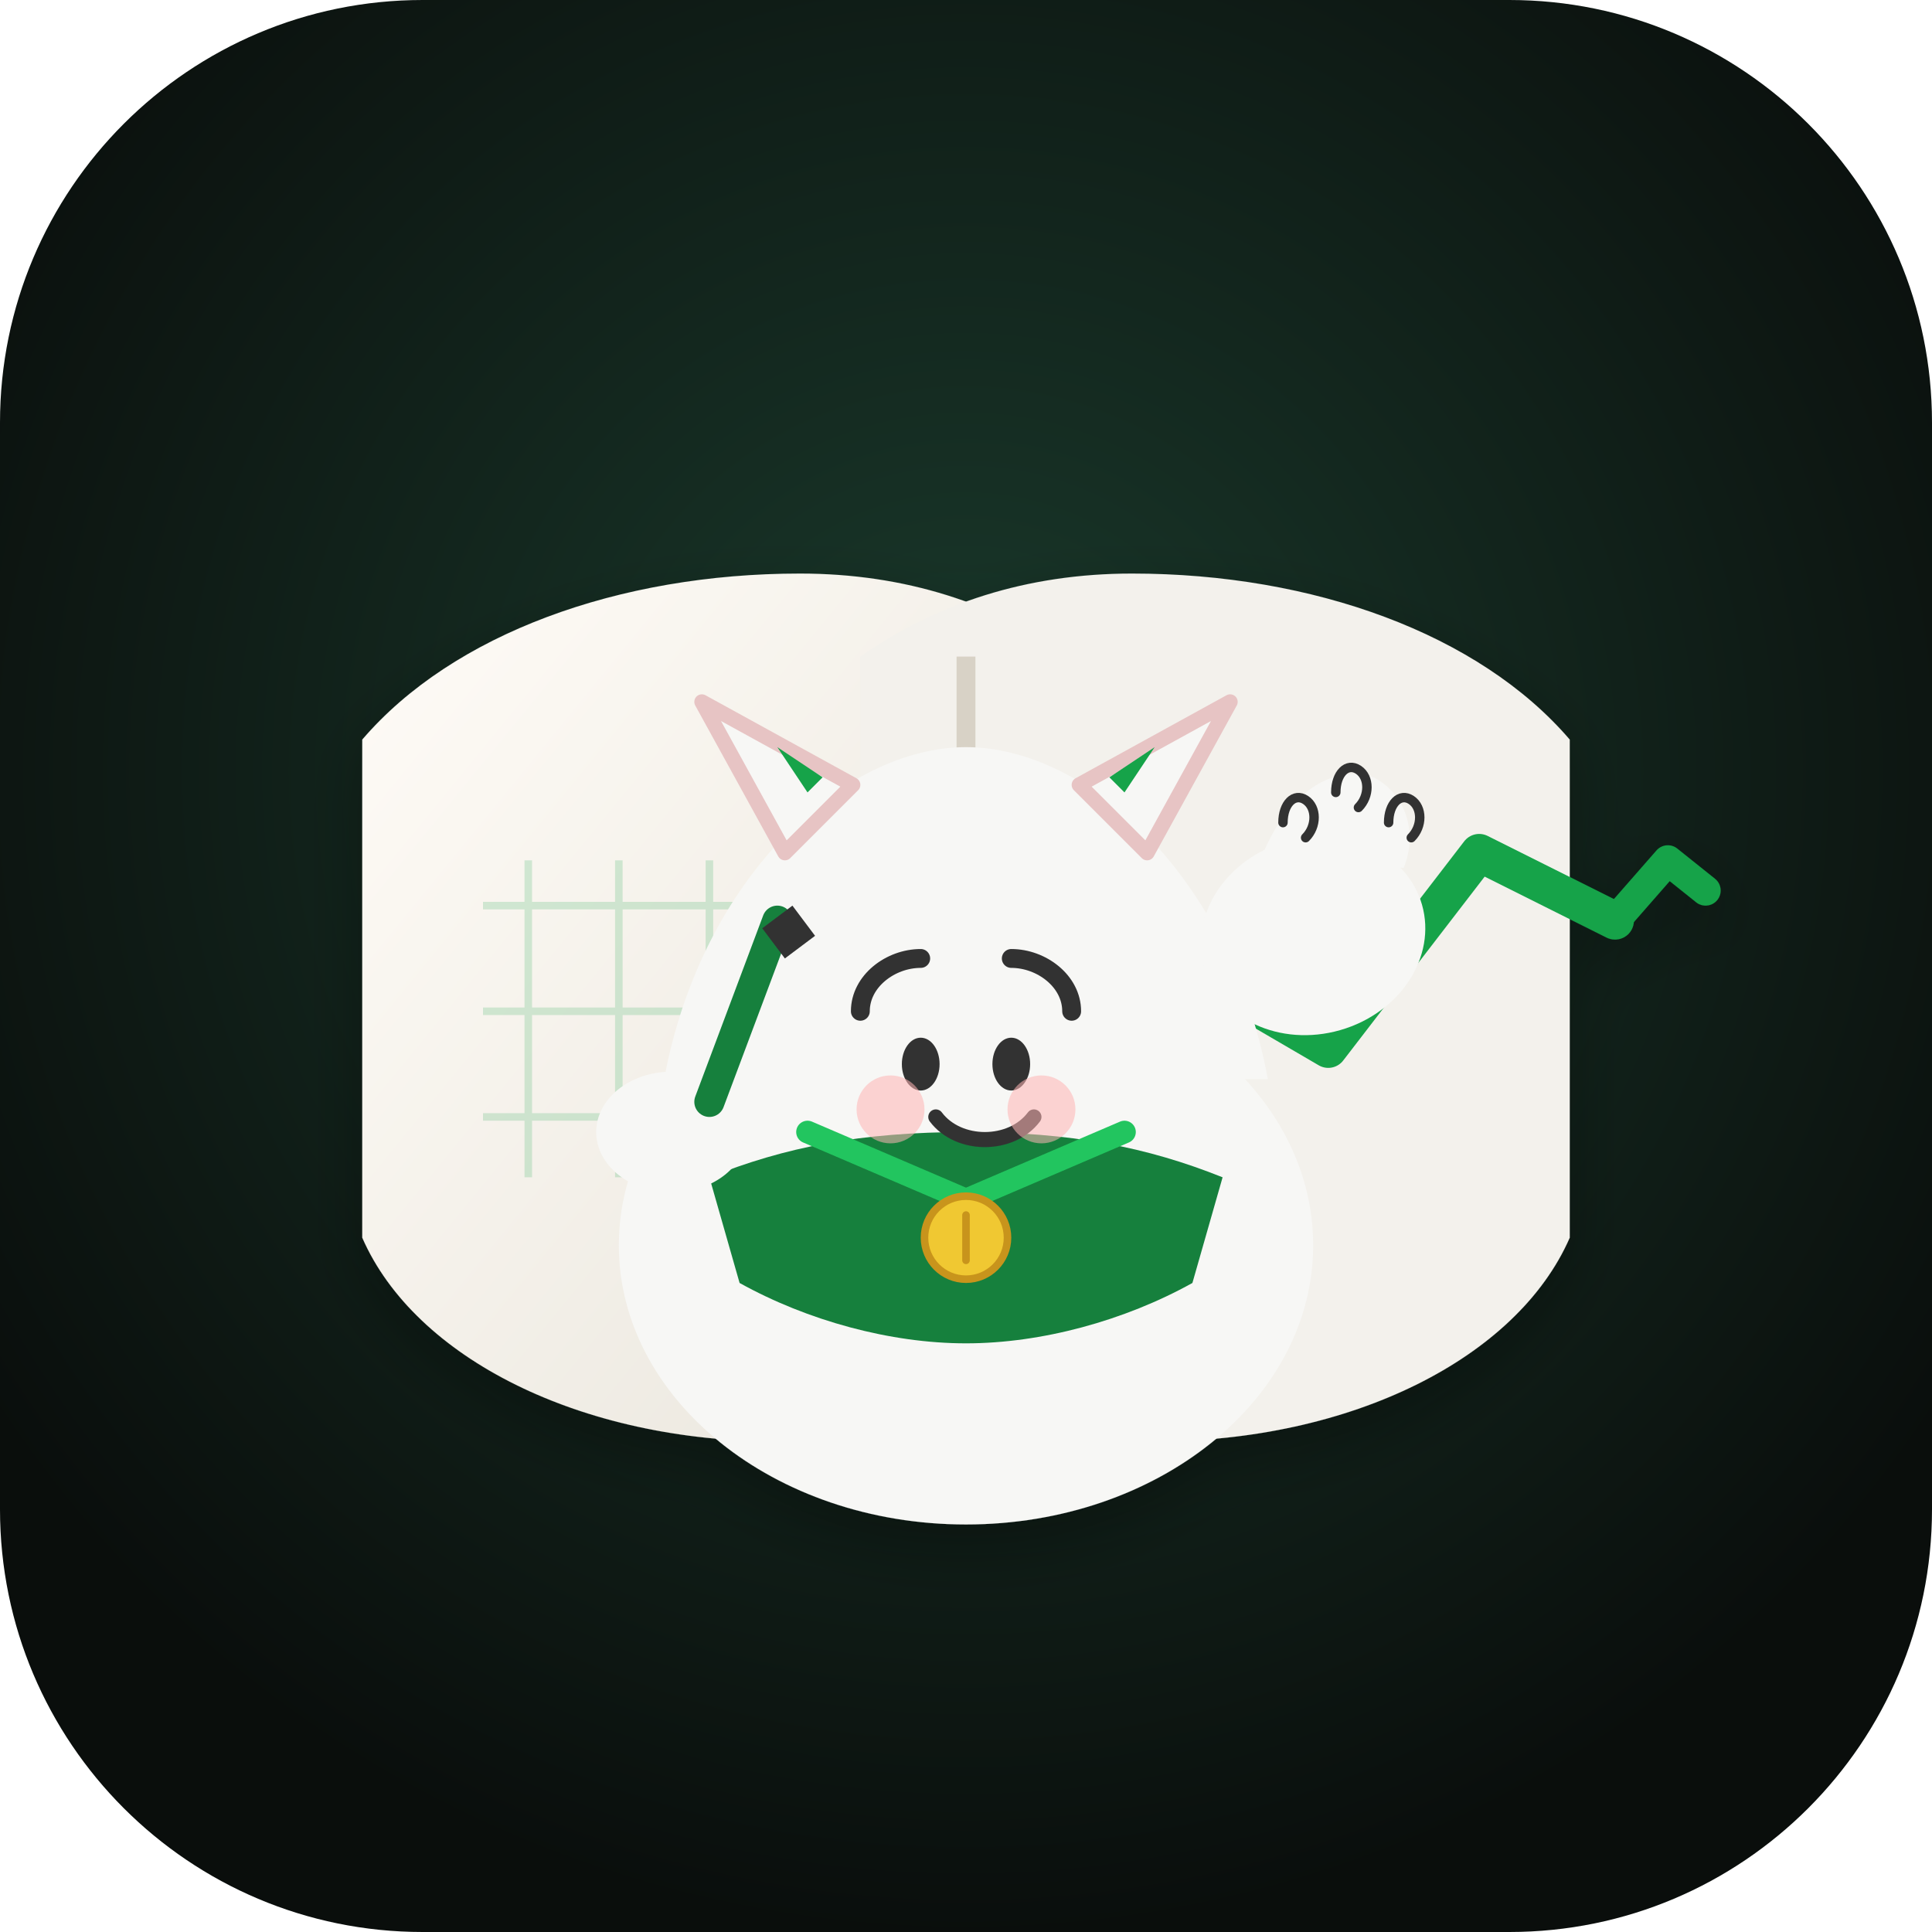
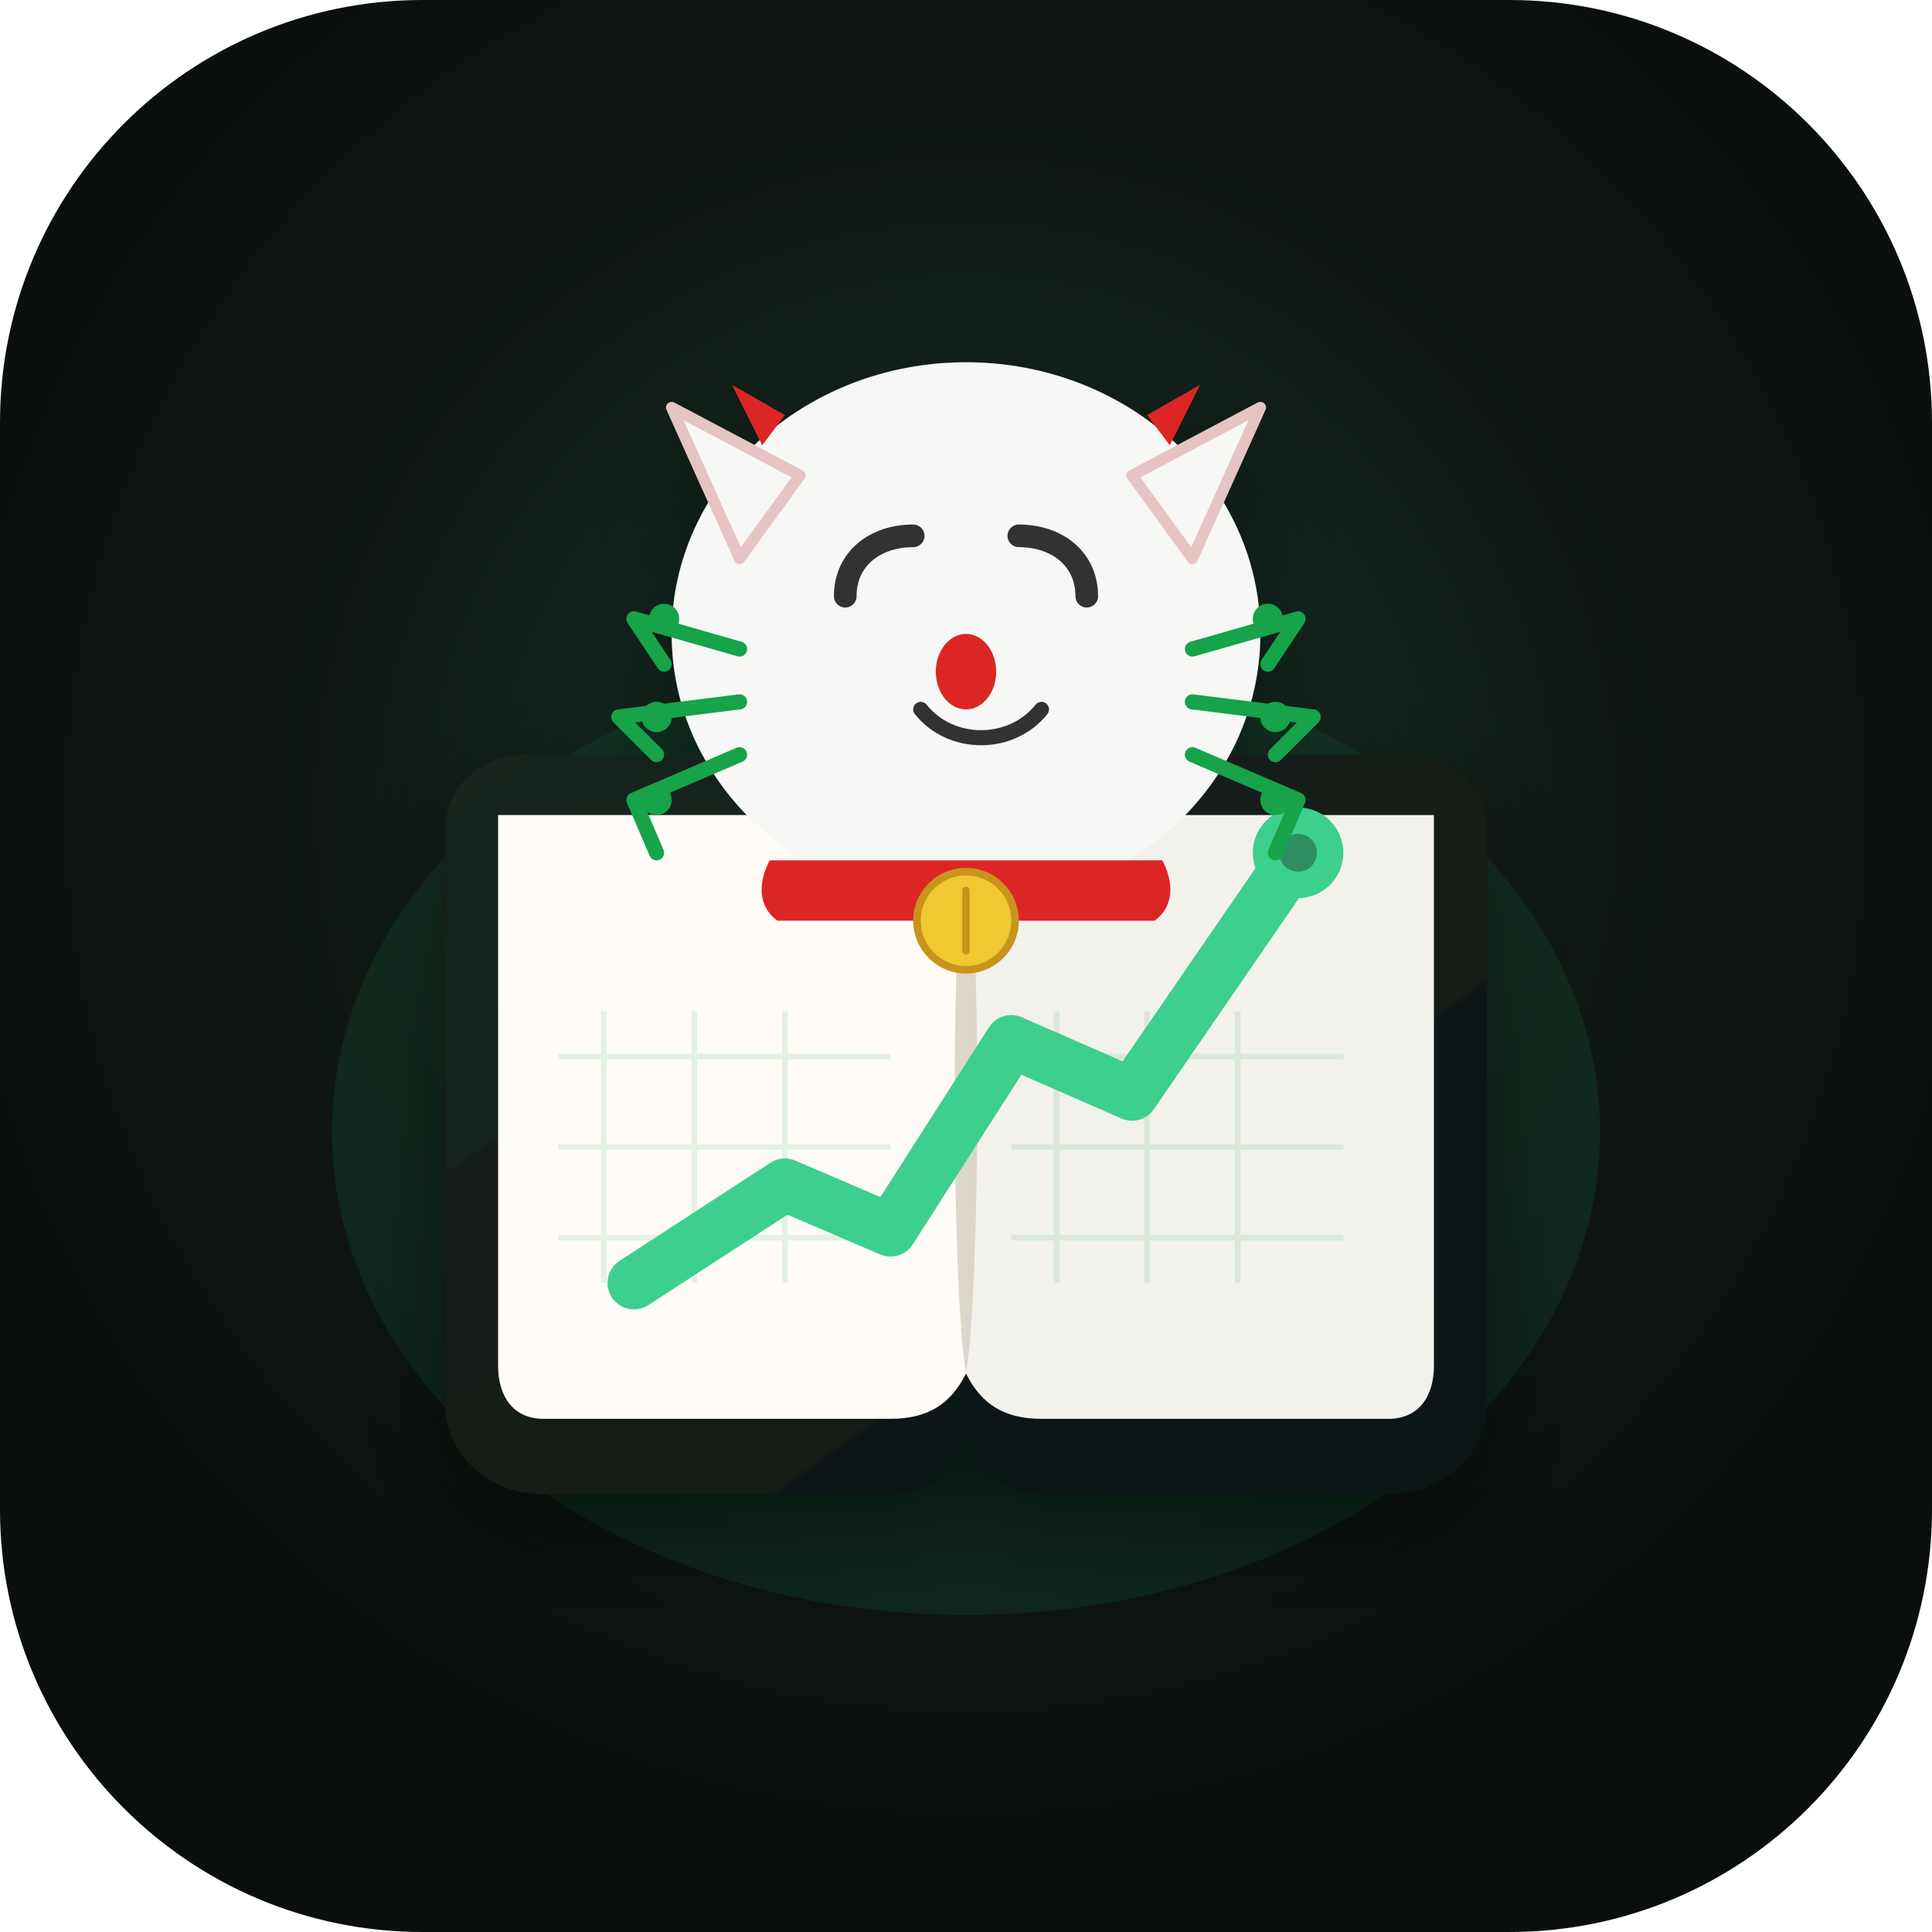
<svg xmlns="http://www.w3.org/2000/svg" viewBox="0 0 512 512" fill="none" role="img" aria-label="WorthBook">
  <defs>
-     <radialGradient id="bg" cx="50%" cy="40%" r="60%">
+     <radialGradient id="bg" cx="50%" cy="42%" r="58%">
      <stop offset="0%" stop-color="#1A3A2C" />
+       <stop offset="55%" stop-color="#101814" />
      <stop offset="100%" stop-color="#0A0E0C" />
    </radialGradient>
-     <linearGradient id="pageL" x1="0" y1="0" x2="1" y2="1">
-       <stop offset="0%" stop-color="#FFFCF7" />
-       <stop offset="100%" stop-color="#E8E4DB" />
+     <linearGradient id="cover" x1="0" y1="0" x2="1" y2="1">
+       <stop offset="0%" stop-color="#1A2420" />
+       <stop offset="100%" stop-color="#0D1411" />
    </linearGradient>
-     <filter id="sh" x="-15%" y="-15%" width="130%" height="130%">
-       <feDropShadow dx="0" dy="6" stdDeviation="8" flood-color="#000" flood-opacity="0.3" />
+     <filter id="shadow" x="-20%" y="-20%" width="140%" height="140%">
+       <feDropShadow dx="0" dy="10" stdDeviation="14" flood-color="#000" flood-opacity="0.45" />
    </filter>
  </defs>
  <rect width="512" height="512" rx="112" fill="url(#bg)" />
-   <g filter="url(#sh)">
-     <path d="M96 196c24-28 68-44 116-44 28 0 52 8 72 22V360c-22 14-48 22-78 22-52 0-96-22-110-54V196z" fill="url(#pageL)" />
-     <path d="M416 196c-24-28-68-44-116-44-28 0-52 8-72 22V360c22 14 48 22 78 22 52 0 96-22 110-54V196z" fill="#F3F1EC" />
-     <path d="M256 174v210" stroke="#D8D2C6" stroke-width="5" />
-     <g opacity="0.18" stroke="#16a34a" stroke-width="2">
-       <path d="M128 240h72M128 268h72M128 296h72M140 228v84M164 228v84M188 228v84" />
+   <ellipse cx="256" cy="300" rx="168" ry="128" fill="#0F7A4C" opacity="0.18" />
+   <g filter="url(#shadow)">
+     <path d="M118 220 C118 208 128 200 140 200 H236 C246 200 252 206 256 214 C260 206 266 200 276 200 H372 C384 200 394 208 394 220 V372 C394 386 382 396 368 396 H276 C266 396 260 390 256 382 C252 390 246 396 236 396 H144 C130 396 118 386 118 372 Z" fill="url(#cover)" />
+     <path d="M132 216 H244 C250 216 254 220 256 226 V364 C252 372 246 376 236 376 H144 C136 376 132 370 132 362 Z" fill="#FFFCF7" />
+     <path d="M380 216 H268 C262 216 258 220 256 226 V364 C260 372 266 376 276 376 H368 C376 376 380 370 380 362 Z" fill="#F3F1EC" />
+     <path d="M256 226 C252 238 252 340 256 364 C260 340 260 238 256 226 Z" fill="#D8D2C6" opacity="0.9" />
+     <g opacity="0.12" stroke="#16a34a" stroke-width="1.5">
+       <path d="M148 280h88M148 304h88M148 328h88M160 268v72M184 268v72M208 268v72" />
+       <path d="M268 280h88M268 304h88M268 328h88M280 268v72M304 268v72M328 268v72" />
    </g>
-     <path d="M300 300l28-36 24 14 40-52 36 18" stroke="#16a34a" stroke-width="10" stroke-linecap="round" stroke-linejoin="round" />
-     <path d="M428 244l14-16 10 8" stroke="#16a34a" stroke-width="8" stroke-linecap="round" stroke-linejoin="round" />
-     <ellipse cx="256" cy="330" rx="92" ry="74" fill="#F7F7F5" />
-     <path d="M176 286c10-54 48-88 80-88s70 34 80 88" fill="#F7F7F5" />
-     <path d="M188 312c20-8 40-12 68-12s48 4 68 12l-8 28c-18 10-40 16-60 16s-42-6-60-16l-8-28z" fill="#15803d" />
-     <path d="M214 300l42 18 42-18" stroke="#22c55e" stroke-width="6" stroke-linecap="round" stroke-linejoin="round" fill="none" />
-     <path d="M208 226l-22-40 40 22z" fill="#F7F7F5" stroke="#E7C4C4" stroke-width="4" stroke-linejoin="round" />
-     <path d="M304 226l22-40-40 22z" fill="#F7F7F5" stroke="#E7C4C4" stroke-width="4" stroke-linejoin="round" />
-     <path d="M214 210l-8-12 12 8z" fill="#16a34a" />
-     <path d="M298 210l8-12-12 8z" fill="#16a34a" />
-     <path d="M228 268c0-8 8-14 16-14" stroke="#333" stroke-width="5" stroke-linecap="round" />
-     <path d="M284 268c0-8-8-14-16-14" stroke="#333" stroke-width="5" stroke-linecap="round" />
-     <ellipse cx="244" cy="282" rx="5" ry="7" fill="#333" />
-     <ellipse cx="268" cy="282" rx="5" ry="7" fill="#333" />
-     <path d="M248 296c6 8 20 8 26 0" stroke="#333" stroke-width="4" stroke-linecap="round" fill="none" />
-     <circle cx="236" cy="294" r="9" fill="#FFB4B4" opacity="0.55" />
-     <circle cx="276" cy="294" r="9" fill="#FFB4B4" opacity="0.55" />
-     <circle cx="256" cy="328" r="11" fill="#F0C832" stroke="#C8941A" stroke-width="2" />
-     <path d="M256 322v12" stroke="#C8941A" stroke-width="2" stroke-linecap="round" />
-     <ellipse cx="348" cy="248" rx="30" ry="26" fill="#F7F7F5" transform="rotate(-16 348 248)" />
-     <path d="M334 228c6-16 18-26 30-22 8 4 12 14 8 24" fill="#F7F7F5" />
-     <path d="M340 218c0-5 3-8 6-6s3 7 0 10" stroke="#333" stroke-width="2.5" stroke-linecap="round" />
-     <path d="M354 210c0-5 3-8 6-6s3 7 0 10" stroke="#333" stroke-width="2.5" stroke-linecap="round" />
-     <path d="M368 218c0-5 3-8 6-6s3 7 0 10" stroke="#333" stroke-width="2.5" stroke-linecap="round" />
-     <ellipse cx="178" cy="300" rx="20" ry="16" fill="#F7F7F5" />
-     <path d="M188 292l18-48" stroke="#15803d" stroke-width="8" stroke-linecap="round" />
-     <path d="M202 246l8-6 6 8-8 6z" fill="#333" />
+     <path d="M168 340 L208 314 L236 326 L268 276 L300 290 L344 226" stroke="#3DCF8E" stroke-width="14" stroke-linecap="round" stroke-linejoin="round" />
+     <circle cx="344" cy="226" r="12" fill="#3DCF8E" />
+     <circle cx="344" cy="226" r="5" fill="#0D1110" opacity="0.35" />
+     <ellipse cx="256" cy="168" rx="78" ry="72" fill="#F7F7F5" />
+     <path d="M196 148 L178 108 L212 126 Z" fill="#F7F7F5" stroke="#E7C4C4" stroke-width="3" stroke-linejoin="round" />
+     <path d="M316 148 L334 108 L300 126 Z" fill="#F7F7F5" stroke="#E7C4C4" stroke-width="3" stroke-linejoin="round" />
+     <path d="M202 118 L194 102 L208 110 Z" fill="#DC2626" />
+     <path d="M310 118 L318 102 L304 110 Z" fill="#DC2626" />
+     <path d="M224 158c0-10 8-16 18-16" stroke="#333" stroke-width="6" stroke-linecap="round" />
+     <path d="M288 158c0-10-8-16-18-16" stroke="#333" stroke-width="6" stroke-linecap="round" />
+     <ellipse cx="256" cy="178" rx="8" ry="10" fill="#DC2626" />
+     <path d="M244 188c8 10 24 10 32 0" stroke="#333" stroke-width="4" stroke-linecap="round" fill="none" />
+     <path d="M196 172l-28-8 8 12M196 186l-32 4 10 10M196 200l-28 12 6 14" stroke="#16a34a" stroke-width="4" stroke-linecap="round" stroke-linejoin="round" />
+     <circle cx="176" cy="164" r="4" fill="#16a34a" />
+     <circle cx="174" cy="190" r="4" fill="#16a34a" />
+     <circle cx="174" cy="212" r="4" fill="#16a34a" />
+     <path d="M316 172l28-8-8 12M316 186l32 4-10 10M316 200l28 12-6 14" stroke="#16a34a" stroke-width="4" stroke-linecap="round" stroke-linejoin="round" />
+     <circle cx="336" cy="164" r="4" fill="#16a34a" />
+     <circle cx="338" cy="190" r="4" fill="#16a34a" />
+     <circle cx="338" cy="212" r="4" fill="#16a34a" />
+     <path d="M204 228h104c0 0 6 10-2 16H206c-8-6-2-16-2-16z" fill="#DC2626" />
+     <circle cx="256" cy="244" r="13" fill="#F0C832" stroke="#C8941A" stroke-width="2" />
+     <path d="M256 236v16" stroke="#C8941A" stroke-width="2" stroke-linecap="round" />
  </g>
</svg>
